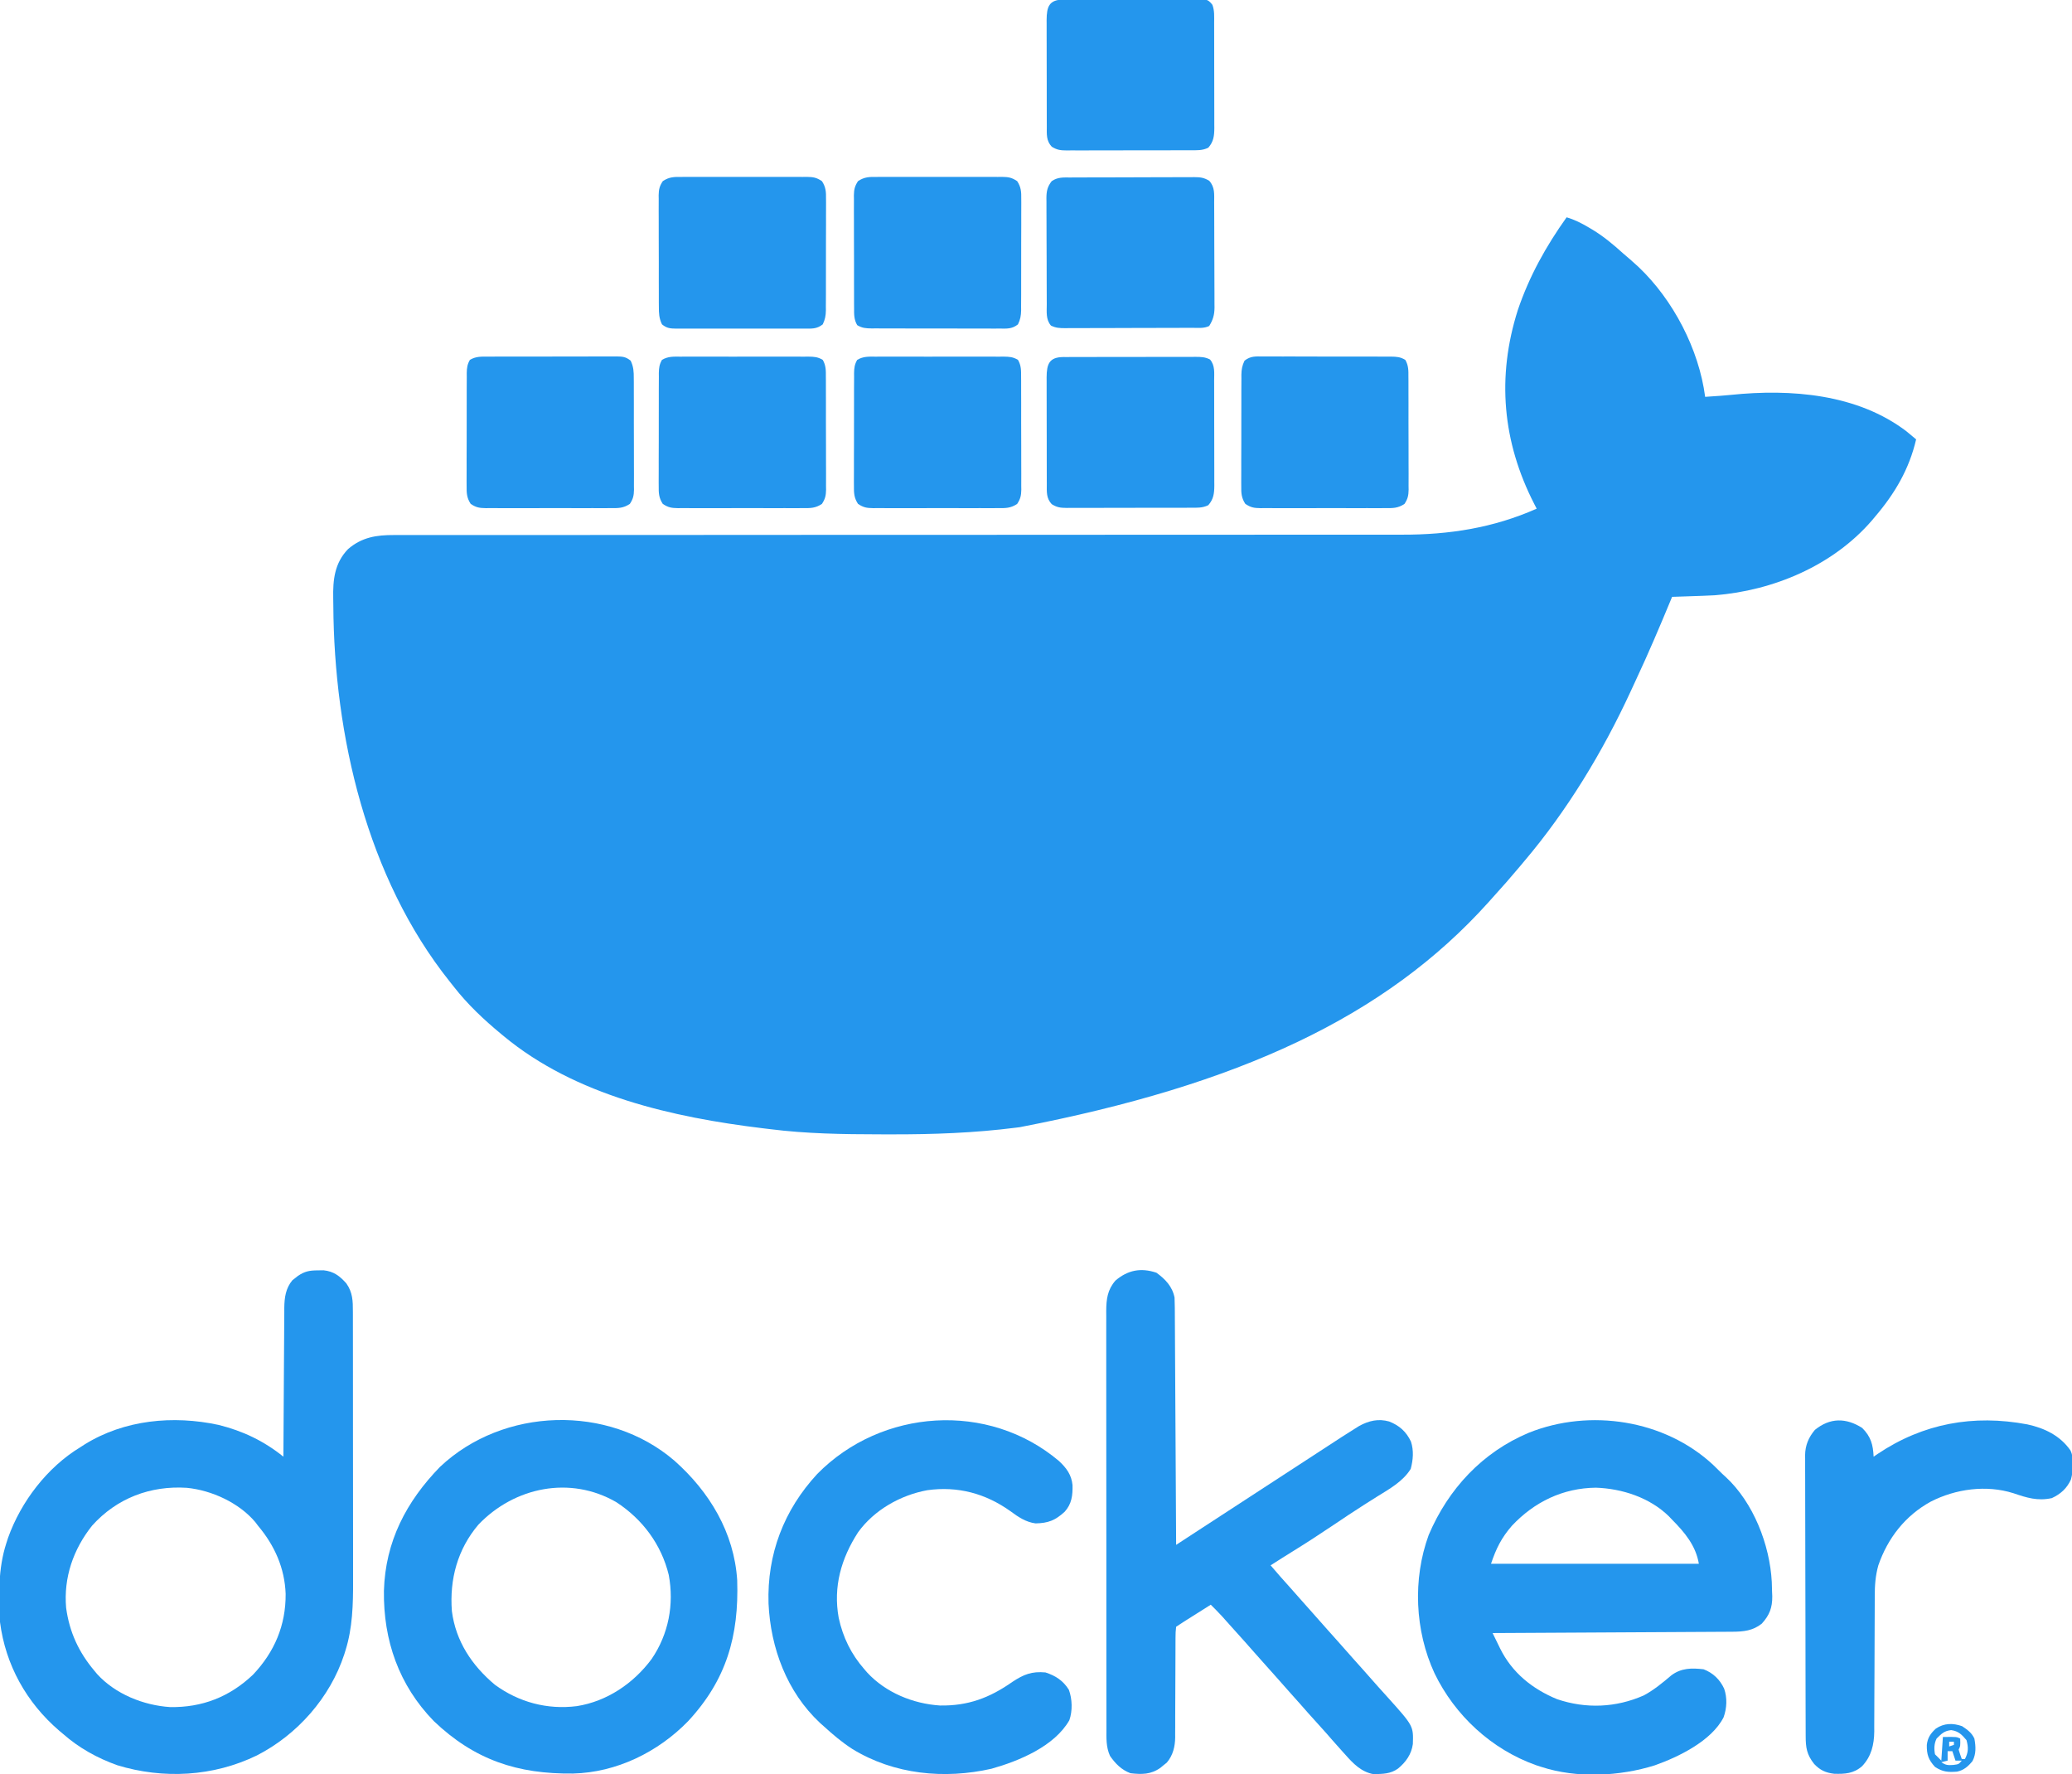
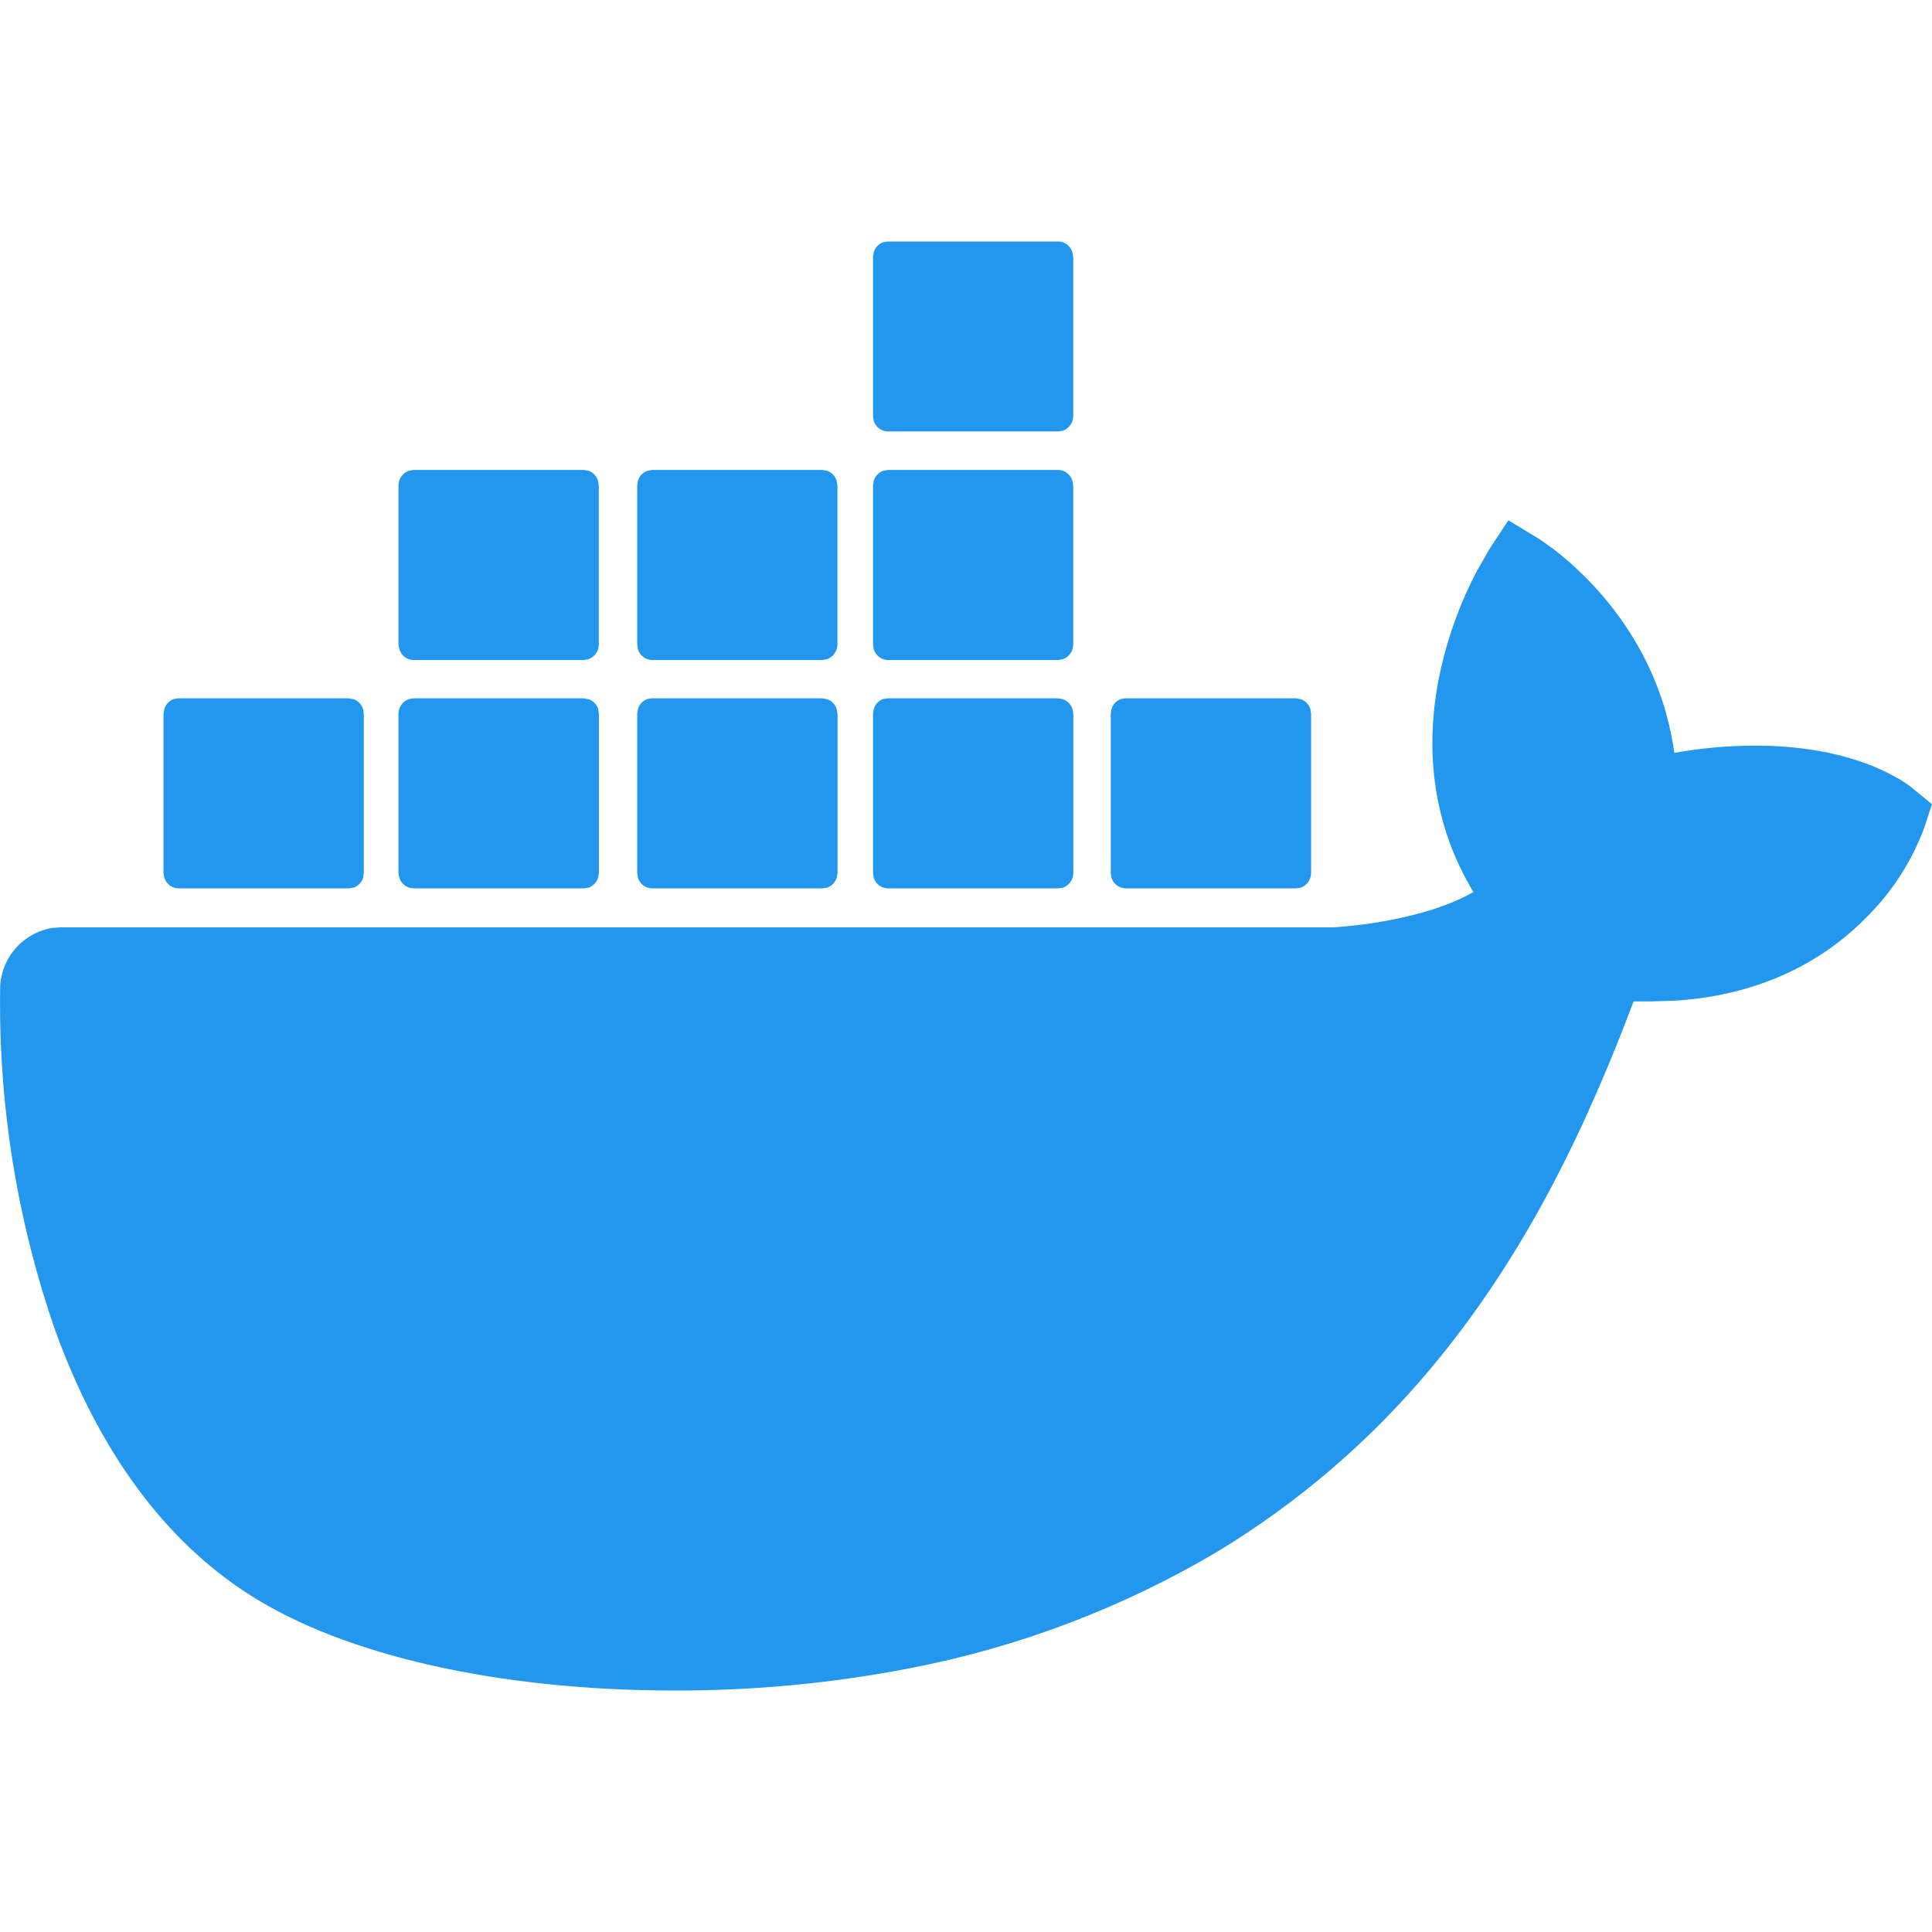
- <svg xmlns="http://www.w3.org/2000/svg" version="1.1" width="1316" height="1126">
-   <path d="M0 0 C5.145 1.49 9.477 3.74 14.062 6.438 C15.178 7.094 15.178 7.094 16.316 7.763 C23.547 12.137 29.752 17.344 36 23 C37.457 24.252 38.915 25.502 40.375 26.75 C41.589 27.827 42.797 28.91 44 30 C44.818 30.737 44.818 30.737 45.652 31.488 C67.738 52.43 84.068 83.83 88 114 C90.104 113.856 92.208 113.709 94.312 113.562 C95.484 113.481 96.656 113.4 97.863 113.316 C100.041 113.161 102.208 112.978 104.379 112.75 C142.386 108.823 184.751 112.107 216 136 C218.02 137.645 220.012 139.317 222 141 C217.609 159.876 208.492 175.373 196 190 C195.326 190.808 194.652 191.616 193.957 192.449 C169.228 221.142 131.333 237.069 94 240 C89.314 240.246 84.627 240.41 79.938 240.562 C78.69 240.606 77.443 240.649 76.158 240.693 C73.106 240.799 70.053 240.901 67 241 C66.664 241.813 66.328 242.627 65.981 243.465 C59.036 260.234 51.952 276.904 44.244 293.341 C43.063 295.865 41.899 298.396 40.738 300.93 C23.067 339.248 0.35 376.79 -27 409 C-27.894 410.067 -28.787 411.135 -29.68 412.203 C-35.316 418.93 -41.081 425.519 -47 432 C-47.868 432.972 -48.735 433.944 -49.629 434.945 C-115.126 507.825 -208.35 550.963 -347.25 577.75 C-348.034 577.851 -348.817 577.952 -349.625 578.057 C-376.05 581.426 -402.412 582.38 -429.018 582.318 C-431.475 582.312 -433.932 582.31 -436.389 582.307 C-459.712 582.271 -482.833 581.934 -506 579 C-507.443 578.826 -508.887 578.653 -510.331 578.48 C-567.755 571.522 -629.482 557.68 -675 520 C-675.577 519.524 -676.155 519.048 -676.75 518.558 C-687.732 509.455 -697.894 499.91 -706.71 488.645 C-707.629 487.474 -708.553 486.307 -709.481 485.145 C-761.951 419.343 -782.824 329.164 -783.295 246.298 C-783.307 244.882 -783.327 243.466 -783.357 242.05 C-783.599 230.204 -782.564 219.68 -773.988 210.719 C-765.193 203.116 -755.876 201.699 -744.651 201.749 C-743.509 201.747 -742.367 201.744 -741.191 201.741 C-738.021 201.735 -734.85 201.738 -731.68 201.745 C-728.231 201.751 -724.782 201.744 -721.333 201.739 C-715.287 201.732 -709.242 201.733 -703.196 201.738 C-694.205 201.746 -685.214 201.742 -676.223 201.735 C-661.093 201.725 -645.962 201.723 -630.832 201.726 C-609.197 201.729 -587.563 201.716 -565.929 201.699 C-557.244 201.692 -548.559 201.686 -539.874 201.68 C-538.909 201.679 -537.944 201.679 -536.95 201.678 C-513.976 201.662 -491.001 201.651 -468.027 201.642 C-467.022 201.641 -466.016 201.641 -464.981 201.64 C-441.546 201.631 -418.111 201.624 -394.677 201.622 C-393.67 201.622 -392.663 201.621 -391.626 201.621 C-386.55 201.621 -381.474 201.62 -376.398 201.62 C-375.394 201.62 -374.391 201.62 -373.358 201.619 C-371.333 201.619 -369.308 201.619 -367.284 201.619 C-333.785 201.615 -300.286 201.599 -266.787 201.567 C-262.049 201.562 -257.312 201.558 -252.574 201.554 C-251.642 201.553 -250.71 201.552 -249.749 201.551 C-234.781 201.539 -219.814 201.541 -204.846 201.548 C-189.781 201.556 -174.715 201.55 -159.65 201.529 C-150.715 201.517 -141.78 201.516 -132.844 201.531 C-126.857 201.54 -120.869 201.535 -114.882 201.518 C-111.482 201.509 -108.083 201.508 -104.684 201.52 C-74.699 201.623 -46.472 197.206 -19 185 C-19.508 184.019 -20.016 183.038 -20.539 182.027 C-40.728 142.634 -44.48 101.383 -30.975 58.871 C-23.646 37.283 -13.15 18.484 0 0 Z " fill="#2496ED" transform="translate(995,138)" />
-   <path d="M0 0 C1.194 -0.017 2.387 -0.034 3.617 -0.051 C10.029 0.613 13.943 3.566 18.125 8.312 C22.135 14.042 22.273 19.415 22.259 26.24 C22.261 27.033 22.263 27.826 22.266 28.642 C22.272 31.296 22.271 33.949 22.27 36.603 C22.273 38.507 22.277 40.411 22.28 42.315 C22.289 47.489 22.292 52.663 22.292 57.838 C22.293 61.076 22.295 64.314 22.298 67.553 C22.307 78.867 22.311 90.182 22.31 101.496 C22.31 112.012 22.32 122.528 22.336 133.044 C22.349 142.091 22.354 151.138 22.354 160.186 C22.354 165.58 22.356 170.975 22.367 176.37 C22.377 181.455 22.377 186.541 22.37 191.626 C22.368 193.48 22.371 195.334 22.377 197.188 C22.422 212.019 22.061 227.048 17.562 241.312 C17.305 242.142 17.047 242.971 16.782 243.825 C7.794 271.306 -13.057 294.899 -38.739 308.029 C-66.436 321.48 -98.109 323.191 -127.465 314.215 C-140.12 309.69 -151.798 303.202 -161.875 294.312 C-162.682 293.637 -163.489 292.962 -164.32 292.266 C-185.058 274.453 -198.4 250.529 -201.875 223.312 C-202.738 206.518 -203.094 189.448 -197.875 173.312 C-197.501 172.155 -197.127 170.997 -196.742 169.805 C-188.561 146.886 -171.874 125.02 -150.875 112.312 C-149.979 111.734 -149.083 111.155 -148.16 110.559 C-122.849 94.828 -91.852 91.94 -63.098 98.125 C-47.649 101.951 -34.258 108.336 -21.875 118.312 C-21.869 117.052 -21.863 115.792 -21.857 114.494 C-21.8 102.606 -21.727 90.718 -21.639 78.83 C-21.595 72.718 -21.555 66.607 -21.529 60.495 C-21.503 54.595 -21.462 48.694 -21.412 42.794 C-21.395 40.546 -21.384 38.297 -21.377 36.048 C-21.368 32.893 -21.34 29.739 -21.307 26.584 C-21.309 25.659 -21.31 24.734 -21.312 23.781 C-21.219 17.356 -20.453 11.41 -16.191 6.289 C-15.613 5.843 -15.034 5.397 -14.438 4.938 C-13.861 4.476 -13.285 4.015 -12.691 3.539 C-8.337 0.598 -5.329 0.017 0 0 Z M-143.375 162.094 C-155.3 177.08 -161.548 195.031 -159.875 214.312 C-157.769 229.719 -151.875 242.469 -141.875 254.312 C-141.334 254.967 -140.792 255.622 -140.234 256.297 C-128.654 269.047 -110.77 276.207 -93.875 277.312 C-73.567 277.667 -56.096 270.886 -41.219 256.781 C-27.547 242.381 -20.298 225.368 -20.453 205.424 C-21.052 189.094 -27.43 174.737 -37.875 162.312 C-38.491 161.495 -39.107 160.678 -39.742 159.836 C-50.096 147.586 -67.358 139.661 -83.156 138.085 C-106.325 136.568 -127.677 144.63 -143.375 162.094 Z " fill="#2496ED" transform="translate(201.875,806.6875)" />
-   <path d="M0 0 C1.999 1.919 3.968 3.863 5.938 5.812 C6.612 6.426 7.286 7.04 7.98 7.672 C25.646 24.003 36.018 50.817 37.262 74.355 C37.328 76.403 37.386 78.452 37.438 80.5 C37.48 81.475 37.523 82.449 37.568 83.453 C37.634 90.697 35.824 95.413 30.938 100.812 C25.245 105.336 19.35 105.932 12.3 105.971 C11.646 105.976 10.993 105.981 10.319 105.986 C8.138 106.001 5.956 106.009 3.774 106.018 C2.207 106.027 0.64 106.037 -0.927 106.048 C-5.177 106.075 -9.427 106.096 -13.676 106.116 C-18.119 106.138 -22.562 106.165 -27.005 106.192 C-35.416 106.242 -43.827 106.287 -52.238 106.33 C-61.815 106.379 -71.392 106.434 -80.969 106.49 C-100.667 106.603 -120.364 106.71 -140.062 106.812 C-138.824 109.359 -137.578 111.901 -136.328 114.441 C-135.982 115.155 -135.636 115.868 -135.28 116.603 C-127.69 131.963 -114.831 142.326 -99.062 148.812 C-80.74 154.993 -61.755 154.214 -44.02 146.402 C-37.628 142.966 -32.042 138.342 -26.527 133.66 C-20.28 128.977 -13.624 128.918 -6.062 129.812 C-0.057 132.098 4.312 136.303 7.016 142.141 C9.04 148.008 8.744 154.555 6.625 160.375 C-1.059 175.317 -21.899 185.456 -37.062 190.812 C-59.433 197.822 -86.548 199.165 -109.062 191.812 C-110.219 191.439 -111.375 191.065 -112.566 190.68 C-140.738 180.635 -163.964 159.188 -176.938 132.375 C-189.448 105.368 -190.907 72.535 -180.629 44.492 C-168.167 15.217 -146.567 -8.002 -117.073 -20.383 C-78.291 -35.907 -30.79 -28.659 0 0 Z M-127.812 38.688 C-134.427 46.318 -137.845 53.16 -141.062 62.812 C-97.502 62.812 -53.943 62.812 -9.062 62.812 C-10.974 51.344 -18.021 42.895 -26.062 34.812 C-26.726 34.114 -27.39 33.415 -28.074 32.695 C-40.236 20.788 -57.748 15.07 -74.438 14.5 C-95.381 14.722 -113.516 23.487 -127.812 38.688 Z " fill="#2496ED" transform="translate(1088.062,930.1875)" />
-   <path d="M0 0 C5.652 4.098 10.155 8.803 11.5 15.812 C11.601 17.958 11.646 20.106 11.658 22.254 C11.666 23.221 11.666 23.221 11.673 24.207 C11.689 26.364 11.697 28.521 11.705 30.679 C11.715 32.226 11.725 33.773 11.735 35.321 C11.762 39.521 11.783 43.721 11.803 47.921 C11.825 52.311 11.853 56.7 11.879 61.09 C11.929 69.402 11.974 77.714 12.017 86.026 C12.067 95.489 12.122 104.952 12.177 114.415 C12.291 133.881 12.398 153.347 12.5 172.812 C13.144 172.392 13.789 171.972 14.453 171.539 C17.427 169.599 20.401 167.659 23.375 165.719 C24.388 165.058 25.401 164.397 26.445 163.716 C32.793 159.576 39.144 155.441 45.5 151.312 C52.672 146.653 59.838 141.986 67 137.312 C75.041 132.066 83.085 126.826 91.137 121.597 C95.339 118.868 99.539 116.135 103.734 113.395 C118.69 103.63 118.69 103.63 125.875 99.125 C126.831 98.523 127.788 97.921 128.773 97.301 C134.916 93.948 140.991 92.534 147.801 94.465 C154.305 97.012 158.621 100.88 161.641 107.199 C163.518 112.908 163.03 118.825 161.5 124.562 C156.572 132.57 148.001 137.267 140.188 142.125 C137.962 143.528 135.738 144.932 133.516 146.34 C132.944 146.702 132.372 147.063 131.783 147.436 C125.26 151.576 118.85 155.881 112.438 160.188 C103.992 165.852 95.505 171.424 86.844 176.754 C82.028 179.719 77.264 182.764 72.5 185.812 C76.674 190.735 80.951 195.551 85.277 200.34 C87.203 202.482 89.108 204.64 91 206.812 C93.637 209.84 96.31 212.832 99 215.812 C102.264 219.429 105.488 223.076 108.688 226.75 C110.772 229.122 112.884 231.468 115 233.812 C118.264 237.429 121.488 241.076 124.688 244.75 C126.772 247.122 128.884 249.468 131 251.812 C134.266 255.431 137.493 259.079 140.691 262.758 C142.747 265.093 144.842 267.388 146.938 269.688 C163.236 287.825 163.236 287.825 162.852 299.32 C161.937 305.803 158.473 310.668 153.5 314.812 C148.626 318.346 143.727 318.237 137.914 318.406 C130.151 317.056 124.983 311.707 119.938 306 C119.374 305.378 118.81 304.755 118.229 304.114 C116.642 302.356 115.068 300.588 113.5 298.812 C112.827 298.052 112.154 297.291 111.461 296.508 C110.382 295.276 109.308 294.04 108.238 292.801 C106.027 290.272 103.764 287.794 101.5 285.312 C98.047 281.526 94.639 277.708 91.277 273.84 C89.206 271.478 87.105 269.145 85 266.812 C81.736 263.196 78.512 259.549 75.312 255.875 C73.228 253.503 71.116 251.157 69 248.812 C66.31 245.832 63.637 242.84 61 239.812 C57.653 235.972 54.25 232.183 50.836 228.402 C49.254 226.648 47.676 224.89 46.102 223.129 C45.326 222.261 44.55 221.394 43.75 220.5 C42.706 219.33 42.706 219.33 41.641 218.137 C39.327 215.624 36.93 213.212 34.5 210.812 C31.395 212.77 28.291 214.729 25.188 216.688 C24.306 217.243 23.425 217.799 22.518 218.371 C21.67 218.906 20.822 219.441 19.949 219.992 C19.169 220.484 18.389 220.977 17.585 221.484 C15.876 222.573 14.186 223.689 12.5 224.812 C12.199 227.254 12.093 229.445 12.115 231.889 C12.11 232.618 12.104 233.347 12.099 234.097 C12.089 235.683 12.086 237.269 12.089 238.854 C12.094 241.369 12.08 243.883 12.061 246.397 C12.024 251.744 12.01 257.091 12 262.438 C11.988 268.614 11.966 274.79 11.92 280.966 C11.906 283.434 11.911 285.902 11.915 288.37 C11.906 289.9 11.896 291.43 11.885 292.959 C11.891 293.638 11.897 294.317 11.903 295.016 C11.828 300.943 10.494 306.462 6.598 311.055 C5.926 311.594 5.254 312.132 4.562 312.688 C3.893 313.242 3.224 313.796 2.535 314.367 C-3.492 318.647 -9.242 318.655 -16.5 317.812 C-22.191 315.701 -26.095 311.72 -29.5 306.812 C-32.073 301.112 -31.782 295.456 -31.761 289.325 C-31.765 288.162 -31.768 286.999 -31.772 285.8 C-31.781 282.579 -31.78 279.359 -31.776 276.139 C-31.774 272.662 -31.783 269.186 -31.79 265.709 C-31.803 258.901 -31.805 252.093 -31.802 245.285 C-31.801 239.751 -31.802 234.217 -31.807 228.683 C-31.807 227.895 -31.808 227.107 -31.808 226.295 C-31.81 224.695 -31.811 223.094 -31.812 221.494 C-31.823 206.485 -31.821 191.477 -31.815 176.468 C-31.809 162.742 -31.821 149.016 -31.84 135.29 C-31.859 121.192 -31.867 107.094 -31.864 92.996 C-31.862 85.082 -31.864 77.169 -31.878 69.256 C-31.89 62.519 -31.892 55.782 -31.88 49.045 C-31.874 45.609 -31.873 42.173 -31.885 38.737 C-31.895 35.009 -31.887 31.282 -31.874 27.554 C-31.882 26.472 -31.889 25.391 -31.897 24.277 C-31.843 16.808 -31.129 10.846 -26.062 5 C-18.316 -1.613 -9.963 -3.38 0 0 Z " fill="#2496ED" transform="translate(734.5,808.1875)" />
-   <path d="M0 0 C22.28 19.771 37.915 45.634 39.847 75.909 C40.974 111.278 33.049 139.17 8.625 165.442 C-10.49 185.07 -36.763 197.949 -64.367 198.646 C-99.65 199.053 -127.047 189.977 -152.875 165.317 C-174.982 142.58 -184.951 114.126 -184.527 82.591 C-183.645 51.331 -170.328 25.936 -148.91 3.907 C-108.755 -33.976 -42.002 -36.122 0 0 Z M-124.5 40.567 C-137.759 56.189 -142.9 75.182 -141.375 95.442 C-138.936 114.614 -128.657 130.02 -114.062 142.255 C-98.825 153.403 -80.719 158.213 -62.004 155.841 C-42.805 152.815 -25.96 141.37 -14.503 125.919 C-3.709 110.086 -0.154 91.265 -3.621 72.552 C-8.311 53.206 -20.299 37.135 -36.937 26.317 C-66.238 9.347 -101.653 16.706 -124.5 40.567 Z " fill="#2496ED" transform="translate(428.3745,927.5576)" />
-   <path d="M0 0 C4.721 4.423 7.918 8.727 8.559 15.285 C8.699 21.781 8.055 27.239 3.551 32.191 C-2.464 37.684 -6.87 39.401 -14.949 39.57 C-21.127 38.738 -25.858 35.531 -30.77 31.895 C-46.682 20.528 -64.329 15.784 -83.738 18.5 C-100.799 21.648 -117.407 31.047 -127.645 45.207 C-138.348 61.757 -143.55 79.767 -139.961 99.52 C-137.282 111.921 -132.02 122.668 -123.645 132.207 C-122.771 133.222 -122.771 133.222 -121.879 134.258 C-110.102 147 -92.798 154.084 -75.645 155.207 C-57.82 155.518 -44.088 150.351 -29.645 140.207 C-22.456 135.459 -17.287 133.401 -8.645 134.207 C-2.206 136.28 2.612 139.417 6.23 145.207 C8.402 151.185 8.626 158.537 6.547 164.543 C-2.938 181.149 -25.419 190.43 -42.867 195.348 C-72.777 202.152 -104.784 199.041 -131.197 182.878 C-137.871 178.597 -143.798 173.542 -149.645 168.207 C-150.37 167.564 -151.096 166.921 -151.844 166.258 C-172.869 146.597 -183.218 118.688 -184.521 90.464 C-185.519 59.172 -174.81 31.091 -153.551 8.145 C-112.78 -33.294 -44.957 -38.08 0 0 Z " fill="#2496ED" transform="translate(672.6445,927.793)" />
-   <path d="M0 0 C5.533 5.533 6.906 10.656 7.25 18.25 C8.063 17.693 8.877 17.136 9.715 16.562 C38.689 -2.893 70.638 -8.711 104.915 -2.255 C115.834 0.106 125.753 4.895 132.25 14.25 C134.802 19.354 134.023 27.391 132.566 32.777 C129.952 38.429 126.091 41.924 120.438 44.562 C111.358 46.521 104.541 44.333 96.02 41.441 C78.836 36.01 59.36 38.679 43.5 46.812 C27.364 55.673 16.234 69.907 10.25 87.25 C8.419 93.766 7.96 99.931 7.979 106.676 C7.971 108.178 7.971 108.178 7.963 109.71 C7.953 111.869 7.947 114.028 7.945 116.187 C7.941 119.609 7.925 123.032 7.904 126.454 C7.849 136.18 7.818 145.906 7.794 155.632 C7.778 161.595 7.748 167.557 7.709 173.52 C7.697 175.784 7.691 178.049 7.691 180.313 C7.691 183.484 7.673 186.654 7.651 189.824 C7.655 190.75 7.66 191.676 7.665 192.63 C7.571 201.095 5.843 208.56 -0.102 214.809 C-5.444 219.48 -10.952 219.804 -17.816 219.59 C-23.188 218.968 -26.831 217.3 -30.535 213.344 C-35.219 207.409 -35.899 203.033 -35.897 195.534 C-35.901 194.752 -35.905 193.97 -35.908 193.165 C-35.919 190.542 -35.923 187.92 -35.927 185.298 C-35.933 183.419 -35.94 181.539 -35.947 179.66 C-35.968 173.487 -35.978 167.314 -35.988 161.141 C-35.992 159.015 -35.996 156.889 -36.001 154.763 C-36.02 144.776 -36.034 134.79 -36.042 124.803 C-36.052 113.277 -36.078 101.752 -36.119 90.226 C-36.149 81.315 -36.164 72.405 -36.167 63.494 C-36.169 58.173 -36.178 52.852 -36.203 47.531 C-36.227 42.524 -36.231 37.518 -36.221 32.511 C-36.22 30.676 -36.227 28.841 -36.24 27.006 C-36.258 24.495 -36.251 21.985 -36.238 19.474 C-36.249 18.753 -36.26 18.032 -36.271 17.289 C-36.193 11.063 -34.063 5.985 -30.039 1.227 C-20.419 -6.587 -10.268 -6.534 0 0 Z " fill="#2496ED" transform="translate(1182.75,906.75)" />
-   <path d="M0 0 C1.357 0.004 1.357 0.004 2.741 0.008 C3.692 0.002 4.643 -0.003 5.624 -0.008 C8.78 -0.022 11.936 -0.021 15.093 -0.019 C17.28 -0.023 19.467 -0.027 21.654 -0.032 C26.243 -0.039 30.832 -0.039 35.421 -0.034 C41.311 -0.028 47.2 -0.045 53.09 -0.068 C57.608 -0.083 62.126 -0.083 66.645 -0.08 C68.816 -0.081 70.988 -0.086 73.16 -0.096 C76.194 -0.108 79.227 -0.102 82.26 -0.09 C83.163 -0.098 84.065 -0.105 84.995 -0.113 C86.234 -0.103 86.234 -0.103 87.498 -0.092 C88.215 -0.092 88.932 -0.092 89.671 -0.093 C92.124 0.393 93.008 1.369 94.565 3.282 C96.044 6.999 95.713 11.057 95.711 15.001 C95.714 15.774 95.717 16.546 95.721 17.343 C95.73 19.894 95.732 22.446 95.733 24.997 C95.736 26.773 95.74 28.549 95.743 30.325 C95.749 34.046 95.751 37.768 95.751 41.489 C95.75 46.255 95.764 51.021 95.781 55.787 C95.792 59.454 95.794 63.122 95.794 66.789 C95.795 68.546 95.8 70.303 95.807 72.06 C95.817 74.518 95.814 76.976 95.808 79.434 C95.814 80.158 95.819 80.882 95.825 81.628 C95.794 86.616 95.338 90.254 92.003 94.069 C88.256 95.933 84.692 95.708 80.562 95.686 C79.652 95.693 78.743 95.7 77.806 95.707 C74.8 95.725 71.794 95.721 68.788 95.716 C66.698 95.72 64.608 95.726 62.519 95.732 C58.138 95.741 53.758 95.738 49.377 95.728 C43.763 95.717 38.15 95.737 32.537 95.766 C28.221 95.784 23.905 95.784 19.589 95.778 C17.519 95.778 15.45 95.784 13.38 95.797 C10.486 95.812 7.593 95.801 4.698 95.784 C3.844 95.794 2.989 95.803 2.108 95.813 C-1.895 95.763 -3.956 95.576 -7.443 93.438 C-11.011 89.575 -10.583 85.552 -10.58 80.585 C-10.583 79.803 -10.587 79.02 -10.59 78.214 C-10.6 75.625 -10.602 73.036 -10.603 70.446 C-10.606 68.646 -10.609 66.847 -10.613 65.047 C-10.619 61.272 -10.621 57.498 -10.62 53.724 C-10.62 48.889 -10.634 44.055 -10.651 39.221 C-10.662 35.503 -10.664 31.785 -10.663 28.066 C-10.665 26.284 -10.669 24.502 -10.677 22.72 C-10.687 20.226 -10.684 17.732 -10.678 15.238 C-10.683 14.503 -10.689 13.768 -10.695 13.011 C-10.642 4.392 -9.054 0.078 0 0 Z " fill="#2496ED" transform="translate(675.4347,-0.2821655)" />
-   <path d="M0 0 C0.894 0.002 1.787 0.005 2.708 0.008 C3.648 0.002 4.588 -0.003 5.556 -0.008 C8.675 -0.022 11.794 -0.021 14.913 -0.019 C17.076 -0.023 19.238 -0.027 21.4 -0.032 C25.938 -0.039 30.476 -0.039 35.014 -0.034 C40.834 -0.028 46.653 -0.045 52.473 -0.068 C56.941 -0.083 61.409 -0.083 65.877 -0.08 C68.022 -0.081 70.168 -0.086 72.314 -0.096 C75.314 -0.108 78.313 -0.102 81.313 -0.09 C82.203 -0.098 83.092 -0.105 84.009 -0.113 C87.532 -0.083 89.985 -0.049 93.16 1.555 C96.469 5.417 95.788 10.15 95.785 15.001 C95.788 15.774 95.792 16.546 95.795 17.343 C95.805 19.894 95.807 22.446 95.808 24.997 C95.811 26.773 95.814 28.549 95.818 30.325 C95.824 34.046 95.826 37.768 95.825 41.489 C95.825 46.255 95.839 51.021 95.856 55.787 C95.867 59.454 95.869 63.122 95.869 66.789 C95.87 68.546 95.874 70.303 95.882 72.06 C95.892 74.518 95.889 76.976 95.883 79.434 C95.888 80.158 95.894 80.882 95.9 81.628 C95.869 86.616 95.413 90.254 92.078 94.069 C88.331 95.933 84.767 95.708 80.636 95.686 C79.727 95.693 78.817 95.7 77.88 95.707 C74.874 95.725 71.869 95.721 68.863 95.716 C66.773 95.72 64.683 95.726 62.593 95.732 C58.213 95.741 53.832 95.738 49.452 95.728 C43.838 95.717 38.225 95.737 32.611 95.766 C28.295 95.784 23.98 95.784 19.664 95.778 C17.594 95.778 15.524 95.784 13.455 95.797 C10.56 95.812 7.667 95.801 4.773 95.784 C3.918 95.794 3.063 95.803 2.183 95.813 C-1.82 95.763 -3.881 95.576 -7.368 93.438 C-10.937 89.575 -10.508 85.552 -10.505 80.585 C-10.509 79.803 -10.512 79.02 -10.516 78.214 C-10.525 75.625 -10.527 73.036 -10.528 70.446 C-10.531 68.646 -10.535 66.847 -10.538 65.047 C-10.544 61.272 -10.546 57.498 -10.545 53.724 C-10.545 48.889 -10.559 44.055 -10.576 39.221 C-10.587 35.503 -10.589 31.785 -10.589 28.066 C-10.59 26.284 -10.594 24.502 -10.602 22.72 C-10.612 20.226 -10.609 17.732 -10.603 15.238 C-10.609 14.503 -10.614 13.768 -10.62 13.011 C-10.568 4.454 -9.01 0.079 0 0 Z " fill="#2496ED" transform="translate(675.3602,226.7178)" />
-   <path d="M0 0 C0.909 -0.007 1.818 -0.013 2.755 -0.02 C5.767 -0.039 8.778 -0.043 11.79 -0.045 C13.881 -0.052 15.972 -0.059 18.063 -0.066 C22.45 -0.078 26.836 -0.081 31.223 -0.08 C36.844 -0.08 42.465 -0.107 48.086 -0.142 C52.407 -0.164 56.727 -0.168 61.047 -0.167 C63.12 -0.169 65.192 -0.178 67.264 -0.194 C70.164 -0.213 73.062 -0.207 75.961 -0.195 C77.245 -0.212 77.245 -0.212 78.556 -0.229 C82.522 -0.187 84.638 0.011 88.119 2.071 C91.857 6.238 91.263 10.614 91.271 15.993 C91.278 17.15 91.278 17.15 91.286 18.33 C91.301 20.877 91.307 23.424 91.313 25.97 C91.319 27.744 91.325 29.517 91.33 31.291 C91.341 35.008 91.347 38.725 91.35 42.442 C91.356 47.199 91.38 51.956 91.408 56.713 C91.427 60.376 91.432 64.039 91.433 67.702 C91.436 69.456 91.444 71.209 91.458 72.963 C91.475 75.418 91.473 77.873 91.466 80.329 C91.476 81.049 91.485 81.77 91.494 82.512 C91.456 87.158 90.573 90.349 88.11 94.291 C84.72 95.985 80.863 95.447 77.134 95.452 C76.204 95.457 75.273 95.462 74.315 95.467 C71.228 95.481 68.142 95.488 65.055 95.494 C62.915 95.499 60.775 95.505 58.635 95.511 C54.145 95.521 49.654 95.527 45.163 95.531 C39.404 95.536 33.645 95.56 27.885 95.589 C23.464 95.607 19.042 95.613 14.621 95.614 C12.497 95.617 10.374 95.625 8.25 95.638 C5.282 95.655 2.314 95.653 -0.655 95.647 C-1.535 95.656 -2.416 95.665 -3.322 95.675 C-6.827 95.651 -9.247 95.616 -12.405 94.018 C-15.736 90.143 -15.044 85.354 -15.051 80.48 C-15.056 79.698 -15.061 78.915 -15.066 78.109 C-15.081 75.525 -15.088 72.941 -15.093 70.357 C-15.099 68.559 -15.105 66.76 -15.111 64.962 C-15.121 61.193 -15.127 57.425 -15.13 53.656 C-15.136 48.83 -15.16 44.004 -15.188 39.177 C-15.207 35.463 -15.212 31.75 -15.214 28.036 C-15.217 26.257 -15.225 24.477 -15.238 22.698 C-15.255 20.208 -15.253 17.72 -15.247 15.23 C-15.256 14.497 -15.265 13.764 -15.275 13.009 C-15.238 8.59 -14.628 5.79 -11.89 2.291 C-7.951 -0.336 -4.573 -0.005 0 0 Z " fill="#2496ED" transform="translate(679.8901,112.7095)" />
-   <path d="M0 0 C0.94 -0.007 1.881 -0.014 2.849 -0.021 C5.958 -0.039 9.065 -0.027 12.174 -0.014 C14.333 -0.016 16.493 -0.02 18.652 -0.025 C23.178 -0.031 27.704 -0.023 32.23 -0.004 C38.034 0.019 43.838 0.006 49.642 -0.018 C54.101 -0.033 58.56 -0.028 63.02 -0.018 C65.16 -0.015 67.3 -0.018 69.44 -0.028 C72.431 -0.038 75.42 -0.022 78.41 0 C79.74 -0.012 79.74 -0.012 81.096 -0.025 C84.766 0.026 87.061 0.134 90.253 2.033 C92.312 5.556 92.272 8.818 92.239 12.787 C92.251 14.034 92.251 14.034 92.265 15.306 C92.287 18.053 92.281 20.798 92.271 23.545 C92.277 25.455 92.283 27.366 92.29 29.276 C92.301 33.28 92.296 37.284 92.281 41.288 C92.264 46.417 92.288 51.546 92.323 56.675 C92.345 60.621 92.344 64.566 92.335 68.511 C92.334 70.402 92.341 72.293 92.356 74.184 C92.373 76.83 92.359 79.473 92.336 82.119 C92.354 83.289 92.354 83.289 92.372 84.482 C92.306 88.22 91.808 90.361 89.741 93.502 C85.572 96.27 82.401 96.222 77.496 96.165 C76.117 96.178 76.117 96.178 74.71 96.191 C71.677 96.213 68.645 96.199 65.611 96.182 C63.501 96.185 61.39 96.19 59.279 96.196 C54.857 96.204 50.436 96.193 46.014 96.169 C40.348 96.141 34.682 96.157 29.016 96.187 C24.658 96.205 20.3 96.2 15.942 96.187 C13.853 96.183 11.764 96.187 9.675 96.199 C6.754 96.212 3.835 96.192 0.914 96.165 C0.052 96.175 -0.811 96.185 -1.7 96.195 C-5.817 96.123 -7.825 95.829 -11.331 93.502 C-13.846 89.679 -13.992 86.55 -13.926 82.119 C-13.933 81.286 -13.94 80.453 -13.948 79.594 C-13.965 76.848 -13.945 74.104 -13.924 71.357 C-13.925 69.446 -13.927 67.535 -13.931 65.623 C-13.934 61.621 -13.919 57.619 -13.892 53.617 C-13.858 48.486 -13.864 43.357 -13.883 38.226 C-13.893 34.281 -13.884 30.335 -13.869 26.39 C-13.864 24.498 -13.864 22.606 -13.871 20.715 C-13.876 18.071 -13.856 15.43 -13.828 12.787 C-13.835 12.005 -13.841 11.223 -13.848 10.417 C-13.791 7.157 -13.5 4.868 -11.843 2.033 C-7.971 -0.27 -4.429 -0.04 0 0 Z " fill="#2496ED" transform="translate(556.2949,226.4824)" />
-   <path d="M0 0 C0.94 -0.007 1.881 -0.014 2.849 -0.021 C5.958 -0.039 9.065 -0.027 12.174 -0.014 C14.333 -0.016 16.493 -0.02 18.652 -0.025 C23.178 -0.031 27.704 -0.023 32.23 -0.004 C38.034 0.019 43.838 0.006 49.642 -0.018 C54.101 -0.033 58.56 -0.028 63.02 -0.018 C65.16 -0.015 67.3 -0.018 69.44 -0.028 C72.431 -0.038 75.42 -0.022 78.41 0 C79.74 -0.012 79.74 -0.012 81.096 -0.025 C84.766 0.026 87.061 0.134 90.253 2.033 C92.312 5.556 92.272 8.818 92.239 12.787 C92.251 14.034 92.251 14.034 92.265 15.306 C92.287 18.053 92.281 20.798 92.271 23.545 C92.277 25.455 92.283 27.366 92.29 29.276 C92.301 33.28 92.296 37.284 92.281 41.288 C92.264 46.417 92.288 51.546 92.323 56.675 C92.345 60.621 92.344 64.566 92.335 68.511 C92.334 70.402 92.341 72.293 92.356 74.184 C92.373 76.83 92.359 79.473 92.336 82.119 C92.354 83.289 92.354 83.289 92.372 84.482 C92.306 88.22 91.808 90.361 89.741 93.502 C85.572 96.27 82.401 96.222 77.496 96.165 C76.117 96.178 76.117 96.178 74.71 96.191 C71.677 96.213 68.645 96.199 65.611 96.182 C63.501 96.185 61.39 96.19 59.279 96.196 C54.857 96.204 50.436 96.193 46.014 96.169 C40.348 96.141 34.682 96.157 29.016 96.187 C24.658 96.205 20.3 96.2 15.942 96.187 C13.853 96.183 11.764 96.187 9.675 96.199 C6.754 96.212 3.835 96.192 0.914 96.165 C0.052 96.175 -0.811 96.185 -1.7 96.195 C-5.817 96.123 -7.825 95.829 -11.331 93.502 C-13.846 89.679 -13.992 86.55 -13.926 82.119 C-13.933 81.286 -13.94 80.453 -13.948 79.594 C-13.965 76.848 -13.945 74.104 -13.924 71.357 C-13.925 69.446 -13.927 67.535 -13.931 65.623 C-13.934 61.621 -13.919 57.619 -13.892 53.617 C-13.858 48.486 -13.864 43.357 -13.883 38.226 C-13.893 34.281 -13.884 30.335 -13.869 26.39 C-13.864 24.498 -13.864 22.606 -13.871 20.715 C-13.876 18.071 -13.856 15.43 -13.828 12.787 C-13.835 12.005 -13.841 11.223 -13.848 10.417 C-13.791 7.157 -13.5 4.868 -11.843 2.033 C-7.971 -0.27 -4.429 -0.04 0 0 Z " fill="#2496ED" transform="translate(432.2949,226.4824)" />
-   <path d="M0 0 C0.94 -0.009 1.881 -0.017 2.849 -0.026 C5.958 -0.049 9.065 -0.042 12.174 -0.033 C14.333 -0.038 16.493 -0.044 18.652 -0.052 C23.178 -0.062 27.704 -0.058 32.23 -0.043 C38.034 -0.026 43.838 -0.049 49.642 -0.084 C54.101 -0.106 58.56 -0.105 63.02 -0.097 C65.16 -0.096 67.3 -0.103 69.44 -0.117 C72.431 -0.135 75.42 -0.12 78.41 -0.098 C79.297 -0.109 80.183 -0.121 81.096 -0.133 C85.097 -0.071 87.052 0.015 90.253 2.555 C92.107 6.357 92.274 9.682 92.239 13.824 C92.251 15.057 92.251 15.057 92.265 16.315 C92.287 19.023 92.281 21.731 92.271 24.44 C92.277 26.326 92.283 28.213 92.29 30.099 C92.301 34.05 92.296 38.001 92.281 41.952 C92.264 47.013 92.288 52.073 92.323 57.134 C92.345 61.029 92.344 64.923 92.335 68.818 C92.334 70.684 92.341 72.55 92.356 74.416 C92.373 77.025 92.359 79.633 92.336 82.242 C92.354 83.396 92.354 83.396 92.372 84.573 C92.306 88.285 91.797 90.394 89.741 93.511 C85.572 96.288 82.405 96.238 77.496 96.18 C76.117 96.194 76.117 96.194 74.71 96.207 C71.677 96.229 68.645 96.214 65.611 96.198 C63.501 96.201 61.39 96.206 59.279 96.212 C54.857 96.219 50.436 96.209 46.014 96.185 C40.348 96.157 34.682 96.173 29.016 96.203 C24.658 96.221 20.3 96.215 15.942 96.203 C13.853 96.199 11.764 96.203 9.675 96.215 C6.754 96.228 3.835 96.208 0.914 96.18 C0.052 96.191 -0.811 96.201 -1.7 96.211 C-5.817 96.138 -7.825 95.845 -11.331 93.518 C-13.846 89.695 -13.992 86.565 -13.926 82.135 C-13.933 81.302 -13.94 80.469 -13.948 79.61 C-13.965 76.864 -13.945 74.119 -13.924 71.373 C-13.925 69.462 -13.927 67.55 -13.931 65.639 C-13.934 61.637 -13.919 57.635 -13.892 53.633 C-13.858 48.502 -13.864 43.373 -13.883 38.242 C-13.893 34.297 -13.884 30.351 -13.869 26.406 C-13.864 24.514 -13.864 22.622 -13.871 20.73 C-13.876 18.087 -13.856 15.446 -13.828 12.803 C-13.835 12.021 -13.841 11.239 -13.848 10.433 C-13.791 7.173 -13.5 4.884 -11.843 2.05 C-7.972 -0.254 -4.428 -0.033 0 0 Z " fill="#2496ED" transform="translate(310.2949,226.4666)" />
-   <path d="M0 0 C0.94 -0.007 1.881 -0.014 2.849 -0.022 C5.958 -0.039 9.065 -0.019 12.174 0.002 C14.333 0.001 16.493 -0.001 18.652 -0.005 C23.178 -0.008 27.704 0.007 32.23 0.034 C38.034 0.068 43.838 0.062 49.642 0.044 C54.101 0.033 58.56 0.042 63.02 0.057 C65.16 0.062 67.3 0.062 69.44 0.055 C72.431 0.05 75.42 0.07 78.41 0.098 C79.297 0.091 80.183 0.085 81.096 0.078 C84.764 0.135 87.062 0.249 90.253 2.148 C92.313 5.67 92.272 8.932 92.239 12.9 C92.251 14.147 92.251 14.147 92.265 15.42 C92.287 18.166 92.281 20.912 92.271 23.658 C92.277 25.569 92.283 27.479 92.29 29.39 C92.301 33.394 92.296 37.397 92.281 41.401 C92.264 46.531 92.288 51.659 92.323 56.789 C92.345 60.734 92.344 64.679 92.335 68.625 C92.334 70.516 92.341 72.407 92.356 74.298 C92.373 76.943 92.359 79.587 92.336 82.232 C92.354 83.402 92.354 83.402 92.372 84.596 C92.306 88.333 91.808 90.475 89.741 93.616 C85.572 96.383 82.401 96.336 77.496 96.278 C76.117 96.291 76.117 96.291 74.71 96.305 C71.677 96.327 68.645 96.312 65.611 96.295 C63.501 96.299 61.39 96.303 59.279 96.31 C54.857 96.317 50.436 96.306 46.014 96.283 C40.348 96.254 34.682 96.271 29.016 96.301 C24.658 96.319 20.3 96.313 15.942 96.3 C13.853 96.297 11.764 96.301 9.675 96.313 C6.754 96.325 3.835 96.306 0.914 96.278 C0.052 96.288 -0.811 96.298 -1.7 96.309 C-5.821 96.236 -7.824 95.944 -11.331 93.609 C-13.831 89.818 -13.993 86.737 -13.926 82.34 C-13.933 81.518 -13.94 80.697 -13.948 79.85 C-13.965 77.141 -13.945 74.434 -13.924 71.725 C-13.925 69.838 -13.927 67.952 -13.931 66.065 C-13.934 62.114 -13.919 58.164 -13.892 54.213 C-13.858 49.152 -13.864 44.092 -13.883 39.031 C-13.893 35.136 -13.884 31.241 -13.869 27.346 C-13.864 25.48 -13.864 23.614 -13.871 21.749 C-13.876 19.139 -13.856 16.531 -13.828 13.922 C-13.835 13.153 -13.841 12.384 -13.848 11.592 C-13.787 8.179 -13.343 5.73 -11.843 2.652 C-8.037 -0.367 -4.732 -0.062 0 0 Z " fill="#2496ED" transform="translate(802.2949,226.3689)" />
-   <path d="M0 0 C1.379 -0.013 1.379 -0.013 2.786 -0.027 C5.819 -0.049 8.851 -0.034 11.885 -0.017 C13.996 -0.02 16.106 -0.025 18.217 -0.032 C22.639 -0.039 27.06 -0.028 31.482 -0.005 C37.148 0.024 42.814 0.007 48.48 -0.023 C52.838 -0.041 57.196 -0.035 61.554 -0.022 C63.643 -0.019 65.732 -0.023 67.822 -0.035 C70.742 -0.047 73.661 -0.028 76.582 0 C77.445 -0.01 78.307 -0.02 79.196 -0.031 C83.317 0.042 85.321 0.334 88.827 2.669 C91.327 6.46 91.489 9.541 91.422 13.938 C91.429 14.76 91.436 15.581 91.444 16.428 C91.461 19.137 91.441 21.844 91.42 24.553 C91.421 26.44 91.423 28.326 91.427 30.213 C91.43 34.164 91.415 38.114 91.388 42.065 C91.354 47.126 91.36 52.186 91.379 57.248 C91.389 61.142 91.38 65.037 91.365 68.932 C91.36 70.798 91.361 72.664 91.367 74.529 C91.372 77.139 91.352 79.747 91.324 82.356 C91.331 83.125 91.338 83.894 91.344 84.686 C91.283 88.099 90.839 90.548 89.339 93.626 C85.533 96.645 82.229 96.341 77.496 96.278 C76.086 96.289 76.086 96.289 74.647 96.3 C71.538 96.317 68.431 96.297 65.322 96.276 C63.163 96.277 61.003 96.279 58.844 96.283 C54.318 96.286 49.792 96.271 45.266 96.244 C39.462 96.21 33.658 96.216 27.854 96.235 C23.395 96.245 18.936 96.236 14.476 96.221 C12.336 96.216 10.196 96.216 8.056 96.223 C5.065 96.228 2.076 96.208 -0.914 96.18 C-2.244 96.19 -2.244 96.19 -3.6 96.2 C-7.268 96.143 -9.566 96.03 -12.757 94.13 C-14.816 90.608 -14.776 87.346 -14.742 83.378 C-14.751 82.546 -14.76 81.715 -14.769 80.858 C-14.791 78.112 -14.784 75.366 -14.775 72.62 C-14.781 70.709 -14.787 68.799 -14.794 66.888 C-14.805 62.884 -14.8 58.881 -14.785 54.877 C-14.768 49.747 -14.792 44.619 -14.827 39.489 C-14.849 35.544 -14.847 31.599 -14.839 27.653 C-14.838 25.762 -14.845 23.871 -14.86 21.98 C-14.877 19.335 -14.863 16.691 -14.84 14.046 C-14.852 13.266 -14.863 12.486 -14.876 11.682 C-14.81 7.945 -14.312 5.803 -12.245 2.662 C-8.076 -0.105 -4.905 -0.058 0 0 Z " fill="#2496ED" transform="translate(557.209,112.353)" />
-   <path d="M0 0 C1.379 -0.013 1.379 -0.013 2.786 -0.027 C5.819 -0.049 8.851 -0.034 11.885 -0.017 C13.996 -0.02 16.106 -0.025 18.217 -0.032 C22.639 -0.039 27.06 -0.028 31.482 -0.005 C37.148 0.024 42.814 0.007 48.48 -0.023 C52.838 -0.041 57.196 -0.035 61.554 -0.022 C63.643 -0.019 65.732 -0.023 67.822 -0.035 C70.742 -0.047 73.661 -0.028 76.582 0 C77.445 -0.01 78.307 -0.02 79.196 -0.031 C83.317 0.042 85.321 0.334 88.827 2.669 C91.327 6.46 91.489 9.541 91.422 13.938 C91.429 14.76 91.436 15.581 91.444 16.428 C91.461 19.137 91.441 21.844 91.42 24.553 C91.421 26.44 91.423 28.326 91.427 30.213 C91.43 34.164 91.415 38.114 91.388 42.065 C91.354 47.126 91.36 52.186 91.379 57.248 C91.389 61.142 91.38 65.037 91.365 68.932 C91.36 70.798 91.361 72.664 91.367 74.529 C91.372 77.139 91.352 79.747 91.324 82.356 C91.331 83.125 91.338 83.894 91.344 84.686 C91.283 88.099 90.839 90.548 89.339 93.625 C85.535 96.644 82.228 96.348 77.496 96.294 C76.556 96.303 75.616 96.311 74.647 96.32 C71.538 96.343 68.431 96.328 65.322 96.311 C63.163 96.314 61.003 96.319 58.844 96.326 C54.318 96.333 49.792 96.322 45.266 96.299 C39.462 96.27 33.658 96.287 27.854 96.317 C23.395 96.335 18.936 96.329 14.476 96.316 C12.336 96.313 10.196 96.317 8.056 96.328 C5.065 96.341 2.076 96.322 -0.914 96.294 C-1.8 96.304 -2.687 96.314 -3.6 96.325 C-7.6 96.255 -9.558 96.164 -12.757 93.625 C-14.611 89.823 -14.778 86.498 -14.742 82.356 C-14.751 81.534 -14.76 80.712 -14.769 79.866 C-14.791 77.157 -14.784 74.449 -14.775 71.741 C-14.781 69.854 -14.787 67.968 -14.794 66.081 C-14.805 62.13 -14.8 58.179 -14.785 54.229 C-14.768 49.167 -14.792 44.107 -14.827 39.046 C-14.849 35.152 -14.847 31.257 -14.839 27.362 C-14.838 25.496 -14.845 23.63 -14.86 21.764 C-14.877 19.155 -14.863 16.547 -14.84 13.938 C-14.852 13.169 -14.863 12.4 -14.876 11.608 C-14.81 7.895 -14.301 5.787 -12.245 2.669 C-8.076 -0.108 -4.909 -0.058 0 0 Z " fill="#2496ED" transform="translate(433.209,112.353)" />
-   <path d="M0 0 C3.383 2.255 6.092 4.158 7.812 7.875 C8.726 12.819 9.007 17.586 6.633 22.137 C3.897 25.517 1.142 27.947 -3.188 28.875 C-8.822 29.322 -12.337 29.072 -17.188 25.875 C-21.315 21.413 -22.503 18.047 -22.402 11.934 C-21.929 7.396 -19.965 4.594 -16.688 1.562 C-11.43 -1.987 -5.828 -2.057 0 0 Z M-16.188 7.875 C-17.752 11.004 -17.885 14.486 -17.188 17.875 C-15.867 19.195 -14.547 20.515 -13.188 21.875 C-12.857 16.925 -12.527 11.975 -12.188 6.875 C-3.438 6.75 -3.438 6.75 -1.188 7.875 C-1.062 12.625 -1.062 12.625 -2.188 14.875 C-1.582 16.894 -0.918 18.898 -0.188 20.875 C0.472 20.875 1.133 20.875 1.812 20.875 C4.045 16.541 4.071 13.572 2.812 8.875 C-0.19 5.334 -2.296 3.133 -6.938 2.5 C-11.463 3.022 -12.955 4.717 -16.188 7.875 Z M-8.188 9.875 C-8.188 10.865 -8.188 11.855 -8.188 12.875 C-7.197 12.545 -6.207 12.215 -5.188 11.875 C-5.188 11.215 -5.188 10.555 -5.188 9.875 C-6.178 9.875 -7.168 9.875 -8.188 9.875 Z M-9.188 15.875 C-9.188 17.855 -9.188 19.835 -9.188 21.875 C-10.508 22.205 -11.828 22.535 -13.188 22.875 C-10.365 24.794 -9.058 24.866 -5.562 24.625 C-2.135 24.18 -2.135 24.18 -0.188 21.875 C-1.508 21.875 -2.828 21.875 -4.188 21.875 C-4.848 19.895 -5.508 17.915 -6.188 15.875 C-7.178 15.875 -8.168 15.875 -9.188 15.875 Z " fill="#2496ED" transform="translate(1246.188,1096.125)" />
+ <svg xmlns="http://www.w3.org/2000/svg" width="800px" height="800px" viewBox="0 0 16 16" fill="none">
+   <path fill="#2396ED" d="M12.342 4.536l.15-.227.262.159.116.083c.28.216.869.768.996 1.684.223-.04.448-.06.673-.06.534 0 .893.124 1.097.227l.105.057.068.045.191.156-.066.2a2.044 2.044 0 01-.47.73c-.29.299-.8.652-1.609.698l-.178.005h-.148c-.37.977-.867 2.078-1.702 3.066a7.081 7.081 0 01-1.74 1.488 7.941 7.941 0 01-2.549.968c-.644.125-1.298.187-1.953.185-1.45 0-2.73-.288-3.517-.792-.703-.449-1.243-1.182-1.606-2.177a8.25 8.25 0 01-.461-2.83.516.516 0 01.432-.516l.068-.005h10.54l.092-.007.149-.016c.256-.034.646-.11.92-.27-.328-.543-.421-1.178-.268-1.854a3.3 3.3 0 01.3-.81l.108-.187zM2.89 5.784l.04.007a.127.127 0 01.077.082l.006.04v1.315l-.006.041a.127.127 0 01-.078.082l-.039.006H1.478a.124.124 0 01-.117-.088l-.007-.04V5.912l.007-.04a.127.127 0 01.078-.083l.039-.006H2.89zm1.947 0l.039.007a.127.127 0 01.078.082l.006.04v1.315l-.007.041a.127.127 0 01-.078.082l-.039.006H3.424a.125.125 0 01-.117-.088L3.3 7.23V5.913a.13.13 0 01.085-.123l.039-.007h1.413zm1.976 0l.039.007a.127.127 0 01.077.082l.007.04v1.315l-.007.041a.127.127 0 01-.078.082l-.039.006H5.4a.124.124 0 01-.117-.088l-.006-.04V5.912l.006-.04a.127.127 0 01.078-.083l.039-.006h1.413zm1.952 0l.039.007a.127.127 0 01.078.082l.007.04v1.315a.13.13 0 01-.085.123l-.04.006H7.353a.124.124 0 01-.117-.088l-.006-.04V5.912l.006-.04a.127.127 0 01.078-.083l.04-.006h1.412zm1.97 0l.039.007a.127.127 0 01.078.082l.006.04v1.315a.13.13 0 01-.085.123l-.039.006H9.322a.124.124 0 01-.117-.088l-.006-.04V5.912l.006-.04a.127.127 0 01.078-.083l.04-.006h1.411zM4.835 3.892l.04.007a.127.127 0 01.077.081l.007.041v1.315a.13.13 0 01-.085.123l-.039.007H3.424a.125.125 0 01-.117-.09l-.007-.04V4.021a.13.13 0 01.085-.122l.039-.007h1.412zm1.976 0l.04.007a.127.127 0 01.077.081l.007.041v1.315a.13.13 0 01-.085.123l-.039.007H5.4a.125.125 0 01-.117-.09l-.006-.04V4.021l.006-.04a.127.127 0 01.078-.082l.039-.007h1.412zm1.953 0c.054 0 .1.037.117.088l.007.041v1.315a.13.13 0 01-.085.123l-.04.007H7.353a.125.125 0 01-.117-.09l-.006-.04V4.021l.006-.04a.127.127 0 01.078-.082l.04-.007h1.412zm0-1.892c.054 0 .1.037.117.088l.007.04v1.316a.13.13 0 01-.085.123l-.04.006H7.353a.124.124 0 01-.117-.088l-.006-.04V2.128l.006-.04a.127.127 0 01.078-.082L7.353 2h1.412z" />
</svg>
